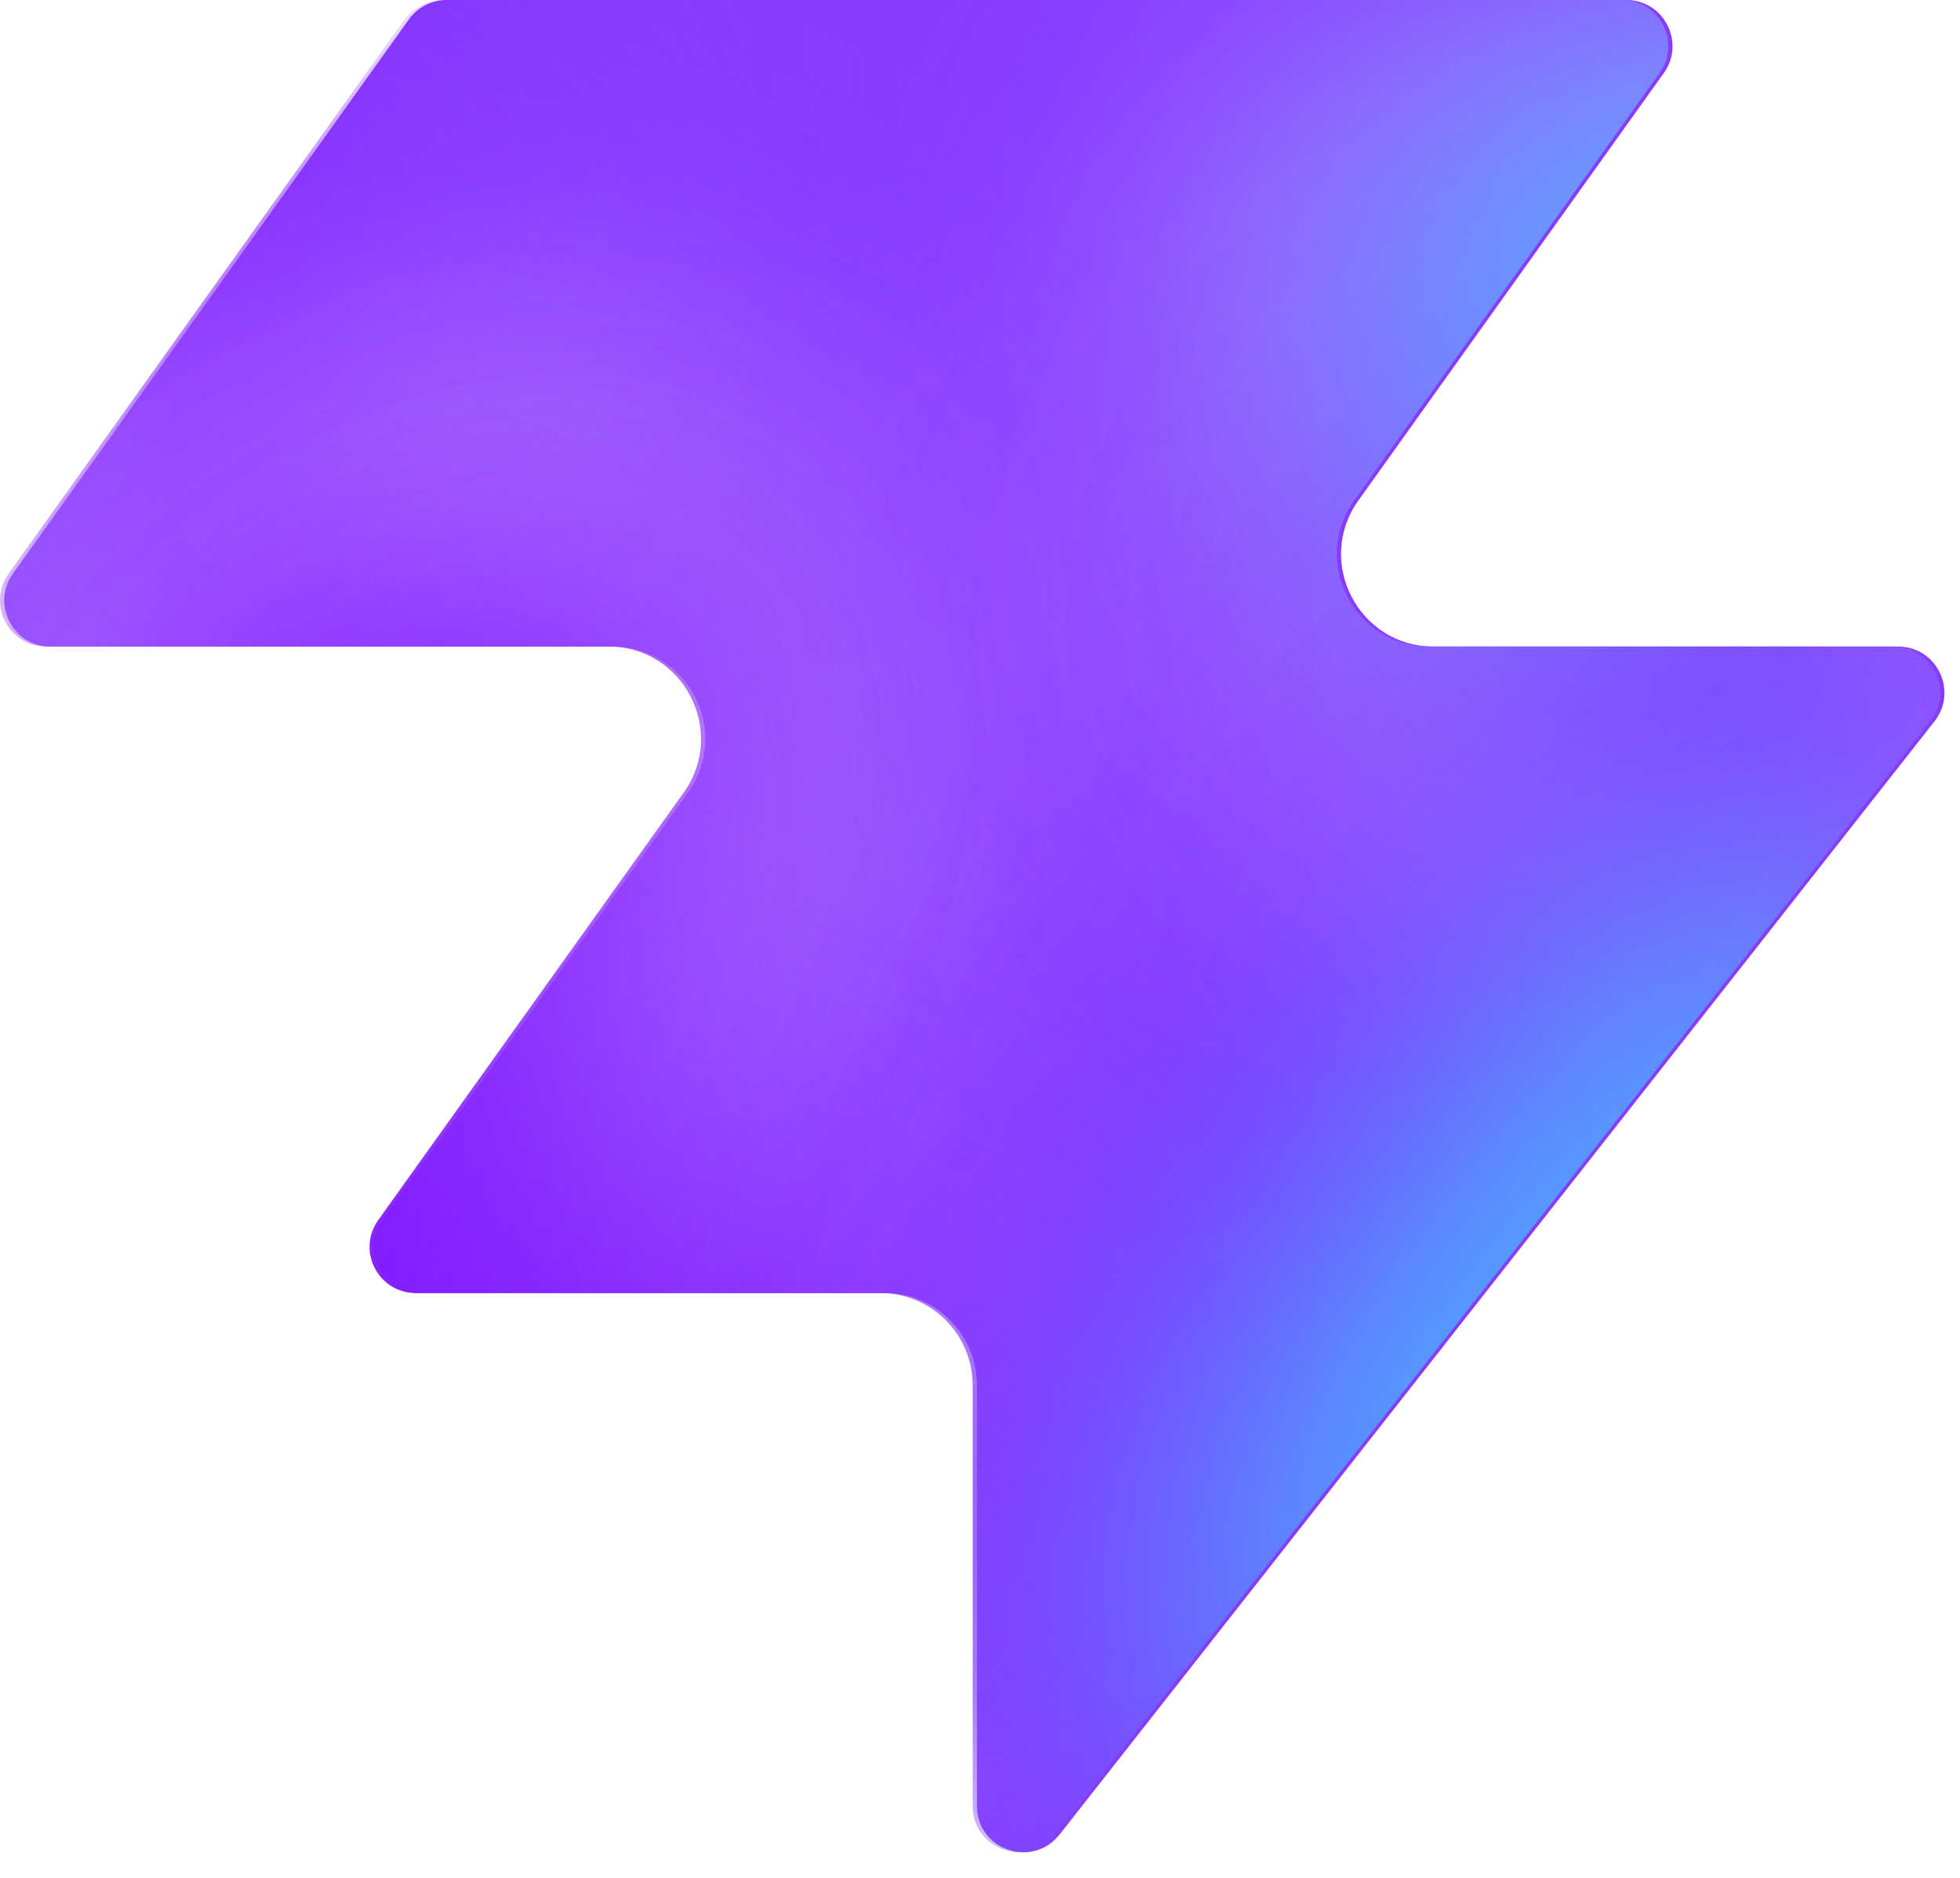
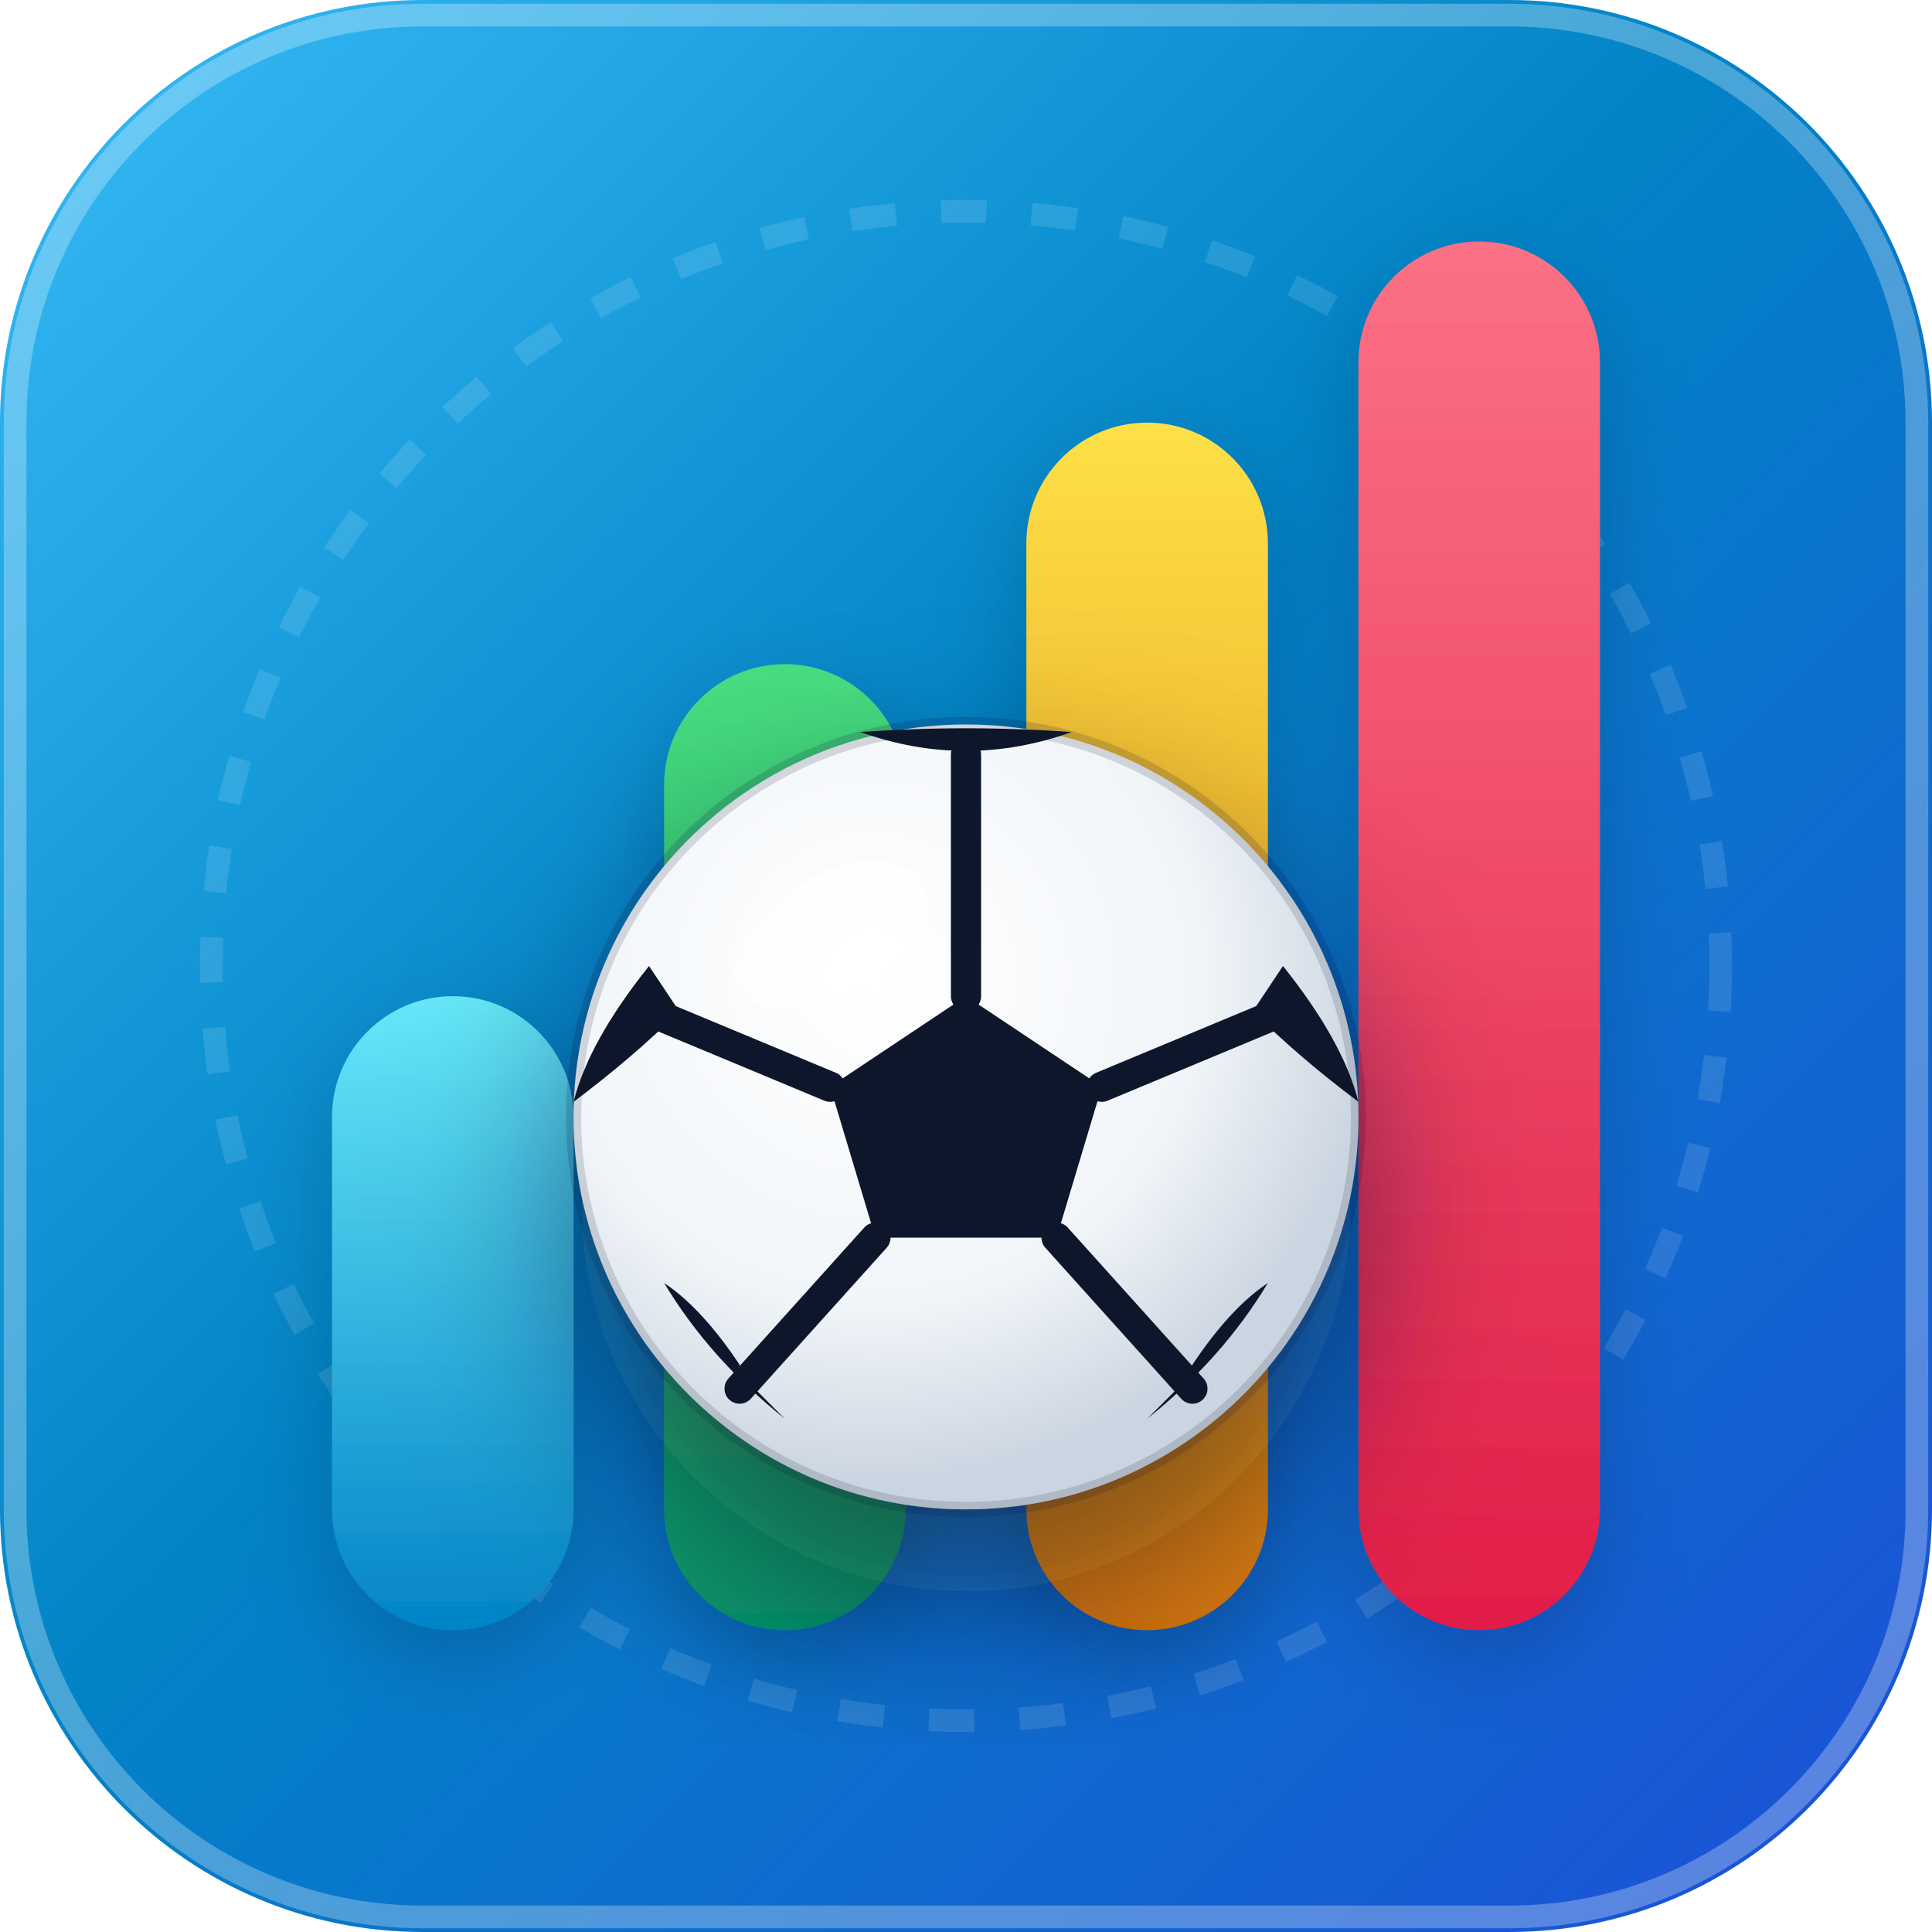
- <svg xmlns="http://www.w3.org/2000/svg" width="48" height="46" fill="none" viewBox="0 0 48 46">
-   <path fill="#863bff" d="M25.946 44.938c-.664.845-2.021.375-2.021-.698V33.937a2.26 2.26 0 0 0-2.262-2.262H10.287c-.92 0-1.456-1.04-.92-1.788l7.48-10.471c1.07-1.497 0-3.578-1.842-3.578H1.237c-.92 0-1.456-1.04-.92-1.788L10.013.474c.214-.297.556-.474.92-.474h28.894c.92 0 1.456 1.04.92 1.788l-7.48 10.471c-1.07 1.498 0 3.579 1.842 3.579h11.377c.943 0 1.473 1.088.89 1.83L25.947 44.94z" style="fill:#863bff;fill:color(display-p3 .525 .23 1);fill-opacity:1" />
-   <mask id="a" width="48" height="46" x="0" y="0" maskUnits="userSpaceOnUse" style="mask-type:alpha">
-     <path fill="#000" d="M25.842 44.938c-.664.844-2.021.375-2.021-.698V33.937a2.26 2.26 0 0 0-2.262-2.262H10.183c-.92 0-1.456-1.04-.92-1.788l7.48-10.471c1.07-1.498 0-3.579-1.842-3.579H1.133c-.92 0-1.456-1.04-.92-1.787L9.91.473c.214-.297.556-.474.92-.474h28.894c.92 0 1.456 1.04.92 1.788l-7.48 10.471c-1.07 1.498 0 3.578 1.842 3.578h11.377c.943 0 1.473 1.088.89 1.832L25.843 44.94z" style="fill:#000;fill-opacity:1" />
-   </mask>
-   <g mask="url(#a)">
-     <g filter="url(#b)">
-       <ellipse cx="5.508" cy="14.704" fill="#ede6ff" rx="5.508" ry="14.704" style="fill:#ede6ff;fill:color(display-p3 .927 .903 1);fill-opacity:1" transform="matrix(.00324 1 1 -.00324 -4.47 31.516)" />
-     </g>
-     <g filter="url(#c)">
-       <ellipse cx="10.399" cy="29.851" fill="#ede6ff" rx="10.399" ry="29.851" style="fill:#ede6ff;fill:color(display-p3 .927 .903 1);fill-opacity:1" transform="matrix(.00324 1 1 -.00324 -39.328 7.883)" />
-     </g>
-     <g filter="url(#d)">
-       <ellipse cx="5.508" cy="30.487" fill="#7e14ff" rx="5.508" ry="30.487" style="fill:#7e14ff;fill:color(display-p3 .492 .077 1);fill-opacity:1" transform="rotate(89.814 -25.913 -14.639)scale(1 -1)" />
-     </g>
-     <g filter="url(#e)">
-       <ellipse cx="5.508" cy="30.599" fill="#7e14ff" rx="5.508" ry="30.599" style="fill:#7e14ff;fill:color(display-p3 .492 .077 1);fill-opacity:1" transform="rotate(89.814 -32.644 -3.334)scale(1 -1)" />
-     </g>
-     <g filter="url(#f)">
-       <ellipse cx="5.508" cy="30.599" fill="#7e14ff" rx="5.508" ry="30.599" style="fill:#7e14ff;fill:color(display-p3 .492 .077 1);fill-opacity:1" transform="matrix(.00324 1 1 -.00324 -34.34 30.47)" />
-     </g>
-     <g filter="url(#g)">
-       <ellipse cx="14.072" cy="22.078" fill="#ede6ff" rx="14.072" ry="22.078" style="fill:#ede6ff;fill:color(display-p3 .927 .903 1);fill-opacity:1" transform="rotate(93.35 24.506 48.493)scale(-1 1)" />
-     </g>
-     <g filter="url(#h)">
-       <ellipse cx="3.47" cy="21.501" fill="#7e14ff" rx="3.47" ry="21.501" style="fill:#7e14ff;fill:color(display-p3 .492 .077 1);fill-opacity:1" transform="rotate(89.009 28.708 47.59)scale(-1 1)" />
-     </g>
-     <g filter="url(#i)">
-       <ellipse cx="3.47" cy="21.501" fill="#7e14ff" rx="3.47" ry="21.501" style="fill:#7e14ff;fill:color(display-p3 .492 .077 1);fill-opacity:1" transform="rotate(89.009 28.708 47.59)scale(-1 1)" />
-     </g>
-     <g filter="url(#j)">
-       <ellipse cx=".387" cy="8.972" fill="#7e14ff" rx="4.407" ry="29.108" style="fill:#7e14ff;fill:color(display-p3 .492 .077 1);fill-opacity:1" transform="rotate(39.51 .387 8.972)" />
-     </g>
-     <g filter="url(#k)">
-       <ellipse cx="47.523" cy="-6.092" fill="#7e14ff" rx="4.407" ry="29.108" style="fill:#7e14ff;fill:color(display-p3 .492 .077 1);fill-opacity:1" transform="rotate(37.892 47.523 -6.092)" />
-     </g>
-     <g filter="url(#l)">
-       <ellipse cx="41.412" cy="6.333" fill="#47bfff" rx="5.971" ry="9.665" style="fill:#47bfff;fill:color(display-p3 .28 .748 1);fill-opacity:1" transform="rotate(37.892 41.412 6.333)" />
-     </g>
-     <g filter="url(#m)">
-       <ellipse cx="-1.879" cy="38.332" fill="#7e14ff" rx="4.407" ry="29.108" style="fill:#7e14ff;fill:color(display-p3 .492 .077 1);fill-opacity:1" transform="rotate(37.892 -1.88 38.332)" />
-     </g>
-     <g filter="url(#n)">
-       <ellipse cx="-1.879" cy="38.332" fill="#7e14ff" rx="4.407" ry="29.108" style="fill:#7e14ff;fill:color(display-p3 .492 .077 1);fill-opacity:1" transform="rotate(37.892 -1.88 38.332)" />
-     </g>
-     <g filter="url(#o)">
-       <ellipse cx="35.651" cy="29.907" fill="#7e14ff" rx="4.407" ry="29.108" style="fill:#7e14ff;fill:color(display-p3 .492 .077 1);fill-opacity:1" transform="rotate(37.892 35.651 29.907)" />
-     </g>
-     <g filter="url(#p)">
-       <ellipse cx="38.418" cy="32.4" fill="#47bfff" rx="5.971" ry="15.297" style="fill:#47bfff;fill:color(display-p3 .28 .748 1);fill-opacity:1" transform="rotate(37.892 38.418 32.4)" />
-     </g>
-   </g>
+ <svg xmlns="http://www.w3.org/2000/svg" viewBox="0 0 128 128" width="100%" height="100%">
  <defs>
-     <filter id="b" width="60.045" height="41.654" x="-19.77" y="16.149" color-interpolation-filters="sRGB" filterUnits="userSpaceOnUse">
-       <feFlood flood-opacity="0" result="BackgroundImageFix" />
-       <feBlend in="SourceGraphic" in2="BackgroundImageFix" result="shape" />
-       <feGaussianBlur result="effect1_foregroundBlur_2002_17158" stdDeviation="7.659" />
+     <linearGradient id="bgGrad" x1="0%" y1="0%" x2="100%" y2="100%">
+       <stop offset="0%" stop-color="#38bdf8" />
+       <stop offset="45%" stop-color="#0284c7" />
+       <stop offset="100%" stop-color="#1d4ed8" />
+     </linearGradient>
+     <linearGradient id="barCyan" x1="0%" y1="100%" x2="0%" y2="0%">
+       <stop offset="0%" stop-color="#0284c7" />
+       <stop offset="100%" stop-color="#67e8f9" />
+     </linearGradient>
+     <linearGradient id="barLime" x1="0%" y1="100%" x2="0%" y2="0%">
+       <stop offset="0%" stop-color="#059669" />
+       <stop offset="100%" stop-color="#4ade80" />
+     </linearGradient>
+     <linearGradient id="barGold" x1="0%" y1="100%" x2="0%" y2="0%">
+       <stop offset="0%" stop-color="#d97706" />
+       <stop offset="100%" stop-color="#fde047" />
+     </linearGradient>
+     <linearGradient id="barCoral" x1="0%" y1="100%" x2="0%" y2="0%">
+       <stop offset="0%" stop-color="#e11d48" />
+       <stop offset="100%" stop-color="#fb7185" />
+     </linearGradient>
+     <radialGradient id="ballShade" cx="38%" cy="32%" r="65%">
+       <stop offset="0%" stop-color="#ffffff" />
+       <stop offset="65%" stop-color="#f1f5f9" />
+       <stop offset="100%" stop-color="#cbd5e1" />
+     </radialGradient>
+     <filter id="ballShadow" x="-30%" y="-30%" width="160%" height="160%">
+       <feDropShadow dx="0" dy="6" stdDeviation="6" flood-color="#0f172a" flood-opacity="0.5" />
    </filter>
-     <filter id="c" width="90.34" height="51.437" x="-54.613" y="-7.533" color-interpolation-filters="sRGB" filterUnits="userSpaceOnUse">
-       <feFlood flood-opacity="0" result="BackgroundImageFix" />
-       <feBlend in="SourceGraphic" in2="BackgroundImageFix" result="shape" />
-       <feGaussianBlur result="effect1_foregroundBlur_2002_17158" stdDeviation="7.659" />
-     </filter>
-     <filter id="d" width="79.355" height="29.4" x="-49.64" y="2.03" color-interpolation-filters="sRGB" filterUnits="userSpaceOnUse">
-       <feFlood flood-opacity="0" result="BackgroundImageFix" />
-       <feBlend in="SourceGraphic" in2="BackgroundImageFix" result="shape" />
-       <feGaussianBlur result="effect1_foregroundBlur_2002_17158" stdDeviation="4.596" />
-     </filter>
-     <filter id="e" width="79.579" height="29.4" x="-45.045" y="20.029" color-interpolation-filters="sRGB" filterUnits="userSpaceOnUse">
-       <feFlood flood-opacity="0" result="BackgroundImageFix" />
-       <feBlend in="SourceGraphic" in2="BackgroundImageFix" result="shape" />
-       <feGaussianBlur result="effect1_foregroundBlur_2002_17158" stdDeviation="4.596" />
-     </filter>
-     <filter id="f" width="79.579" height="29.4" x="-43.513" y="21.178" color-interpolation-filters="sRGB" filterUnits="userSpaceOnUse">
-       <feFlood flood-opacity="0" result="BackgroundImageFix" />
-       <feBlend in="SourceGraphic" in2="BackgroundImageFix" result="shape" />
-       <feGaussianBlur result="effect1_foregroundBlur_2002_17158" stdDeviation="4.596" />
-     </filter>
-     <filter id="g" width="74.749" height="58.852" x="15.756" y="-17.901" color-interpolation-filters="sRGB" filterUnits="userSpaceOnUse">
-       <feFlood flood-opacity="0" result="BackgroundImageFix" />
-       <feBlend in="SourceGraphic" in2="BackgroundImageFix" result="shape" />
-       <feGaussianBlur result="effect1_foregroundBlur_2002_17158" stdDeviation="7.659" />
-     </filter>
-     <filter id="h" width="61.377" height="25.362" x="23.548" y="2.284" color-interpolation-filters="sRGB" filterUnits="userSpaceOnUse">
-       <feFlood flood-opacity="0" result="BackgroundImageFix" />
-       <feBlend in="SourceGraphic" in2="BackgroundImageFix" result="shape" />
-       <feGaussianBlur result="effect1_foregroundBlur_2002_17158" stdDeviation="4.596" />
-     </filter>
-     <filter id="i" width="61.377" height="25.362" x="23.548" y="2.284" color-interpolation-filters="sRGB" filterUnits="userSpaceOnUse">
-       <feFlood flood-opacity="0" result="BackgroundImageFix" />
-       <feBlend in="SourceGraphic" in2="BackgroundImageFix" result="shape" />
-       <feGaussianBlur result="effect1_foregroundBlur_2002_17158" stdDeviation="4.596" />
-     </filter>
-     <filter id="j" width="56.045" height="63.649" x="-27.636" y="-22.853" color-interpolation-filters="sRGB" filterUnits="userSpaceOnUse">
-       <feFlood flood-opacity="0" result="BackgroundImageFix" />
-       <feBlend in="SourceGraphic" in2="BackgroundImageFix" result="shape" />
-       <feGaussianBlur result="effect1_foregroundBlur_2002_17158" stdDeviation="4.596" />
-     </filter>
-     <filter id="k" width="54.814" height="64.646" x="20.116" y="-38.415" color-interpolation-filters="sRGB" filterUnits="userSpaceOnUse">
-       <feFlood flood-opacity="0" result="BackgroundImageFix" />
-       <feBlend in="SourceGraphic" in2="BackgroundImageFix" result="shape" />
-       <feGaussianBlur result="effect1_foregroundBlur_2002_17158" stdDeviation="4.596" />
-     </filter>
-     <filter id="l" width="33.541" height="35.313" x="24.641" y="-11.323" color-interpolation-filters="sRGB" filterUnits="userSpaceOnUse">
-       <feFlood flood-opacity="0" result="BackgroundImageFix" />
-       <feBlend in="SourceGraphic" in2="BackgroundImageFix" result="shape" />
-       <feGaussianBlur result="effect1_foregroundBlur_2002_17158" stdDeviation="4.596" />
-     </filter>
-     <filter id="m" width="54.814" height="64.646" x="-29.286" y="6.009" color-interpolation-filters="sRGB" filterUnits="userSpaceOnUse">
-       <feFlood flood-opacity="0" result="BackgroundImageFix" />
-       <feBlend in="SourceGraphic" in2="BackgroundImageFix" result="shape" />
-       <feGaussianBlur result="effect1_foregroundBlur_2002_17158" stdDeviation="4.596" />
-     </filter>
-     <filter id="n" width="54.814" height="64.646" x="-29.286" y="6.009" color-interpolation-filters="sRGB" filterUnits="userSpaceOnUse">
-       <feFlood flood-opacity="0" result="BackgroundImageFix" />
-       <feBlend in="SourceGraphic" in2="BackgroundImageFix" result="shape" />
-       <feGaussianBlur result="effect1_foregroundBlur_2002_17158" stdDeviation="4.596" />
-     </filter>
-     <filter id="o" width="54.814" height="64.646" x="8.244" y="-2.416" color-interpolation-filters="sRGB" filterUnits="userSpaceOnUse">
-       <feFlood flood-opacity="0" result="BackgroundImageFix" />
-       <feBlend in="SourceGraphic" in2="BackgroundImageFix" result="shape" />
-       <feGaussianBlur result="effect1_foregroundBlur_2002_17158" stdDeviation="4.596" />
-     </filter>
-     <filter id="p" width="39.409" height="43.623" x="18.713" y="10.588" color-interpolation-filters="sRGB" filterUnits="userSpaceOnUse">
-       <feFlood flood-opacity="0" result="BackgroundImageFix" />
-       <feBlend in="SourceGraphic" in2="BackgroundImageFix" result="shape" />
-       <feGaussianBlur result="effect1_foregroundBlur_2002_17158" stdDeviation="4.596" />
+     <filter id="barGlow" x="-10%" y="-10%" width="120%" height="120%">
+       <feDropShadow dx="0" dy="2" stdDeviation="3" flood-color="#000000" flood-opacity="0.18" />
    </filter>
  </defs>
+   <rect width="128" height="128" rx="28" fill="url(#bgGrad)" />
+   <rect width="126" height="126" x="1" y="1" rx="27" fill="none" stroke="rgba(255,255,255,0.28)" stroke-width="1.5" />
+   <circle cx="64" cy="64" r="50" fill="none" stroke="rgba(255,255,255,0.12)" stroke-width="1.5" stroke-dasharray="3 3" />
+   <g filter="url(#barGlow)">
+     <rect x="22" y="66" width="16" height="42" rx="8" fill="url(#barCyan)" />
+     <rect x="44" y="44" width="16" height="64" rx="8" fill="url(#barLime)" />
+     <rect x="68" y="28" width="16" height="80" rx="8" fill="url(#barGold)" />
+     <rect x="90" y="16" width="16" height="92" rx="8" fill="url(#barCoral)" />
+   </g>
+   <g filter="url(#ballShadow)">
+     <circle cx="64" cy="74" r="26" fill="url(#ballShade)" />
+     <circle cx="64" cy="74" r="26" fill="none" stroke="rgba(15,23,42,0.15)" stroke-width="1" />
+     <polygon points="64,66 73,72 70,82 58,82 55,72" fill="#0f172a" />
+     <line x1="64" y1="66" x2="64" y2="50" stroke="#0f172a" stroke-width="2" stroke-linecap="round" />
+     <line x1="73" y1="72" x2="85" y2="67" stroke="#0f172a" stroke-width="2" stroke-linecap="round" />
+     <line x1="70" y1="82" x2="79" y2="92" stroke="#0f172a" stroke-width="2" stroke-linecap="round" />
+     <line x1="58" y1="82" x2="49" y2="92" stroke="#0f172a" stroke-width="2" stroke-linecap="round" />
+     <line x1="55" y1="72" x2="43" y2="67" stroke="#0f172a" stroke-width="2" stroke-linecap="round" />
+     <path d="M57 48.5 Q 64 51 71 48.5 Q 64 48 57 48.5 Z" fill="#0f172a" />
+     <path d="M85 64 Q 89 69 90 73 Q 86 70 83 67 Z" fill="#0f172a" />
+     <path d="M78 92 Q 81 87 84 85 Q 81 90 76 94 Z" fill="#0f172a" />
+     <path d="M50 92 Q 47 87 44 85 Q 47 90 52 94 Z" fill="#0f172a" />
+     <path d="M43 64 Q 39 69 38 73 Q 42 70 45 67 Z" fill="#0f172a" />
+     <ellipse cx="55" cy="62" rx="7" ry="4" fill="rgba(255,255,255,0.6)" transform="rotate(-30 55 62)" />
+   </g>
</svg>
